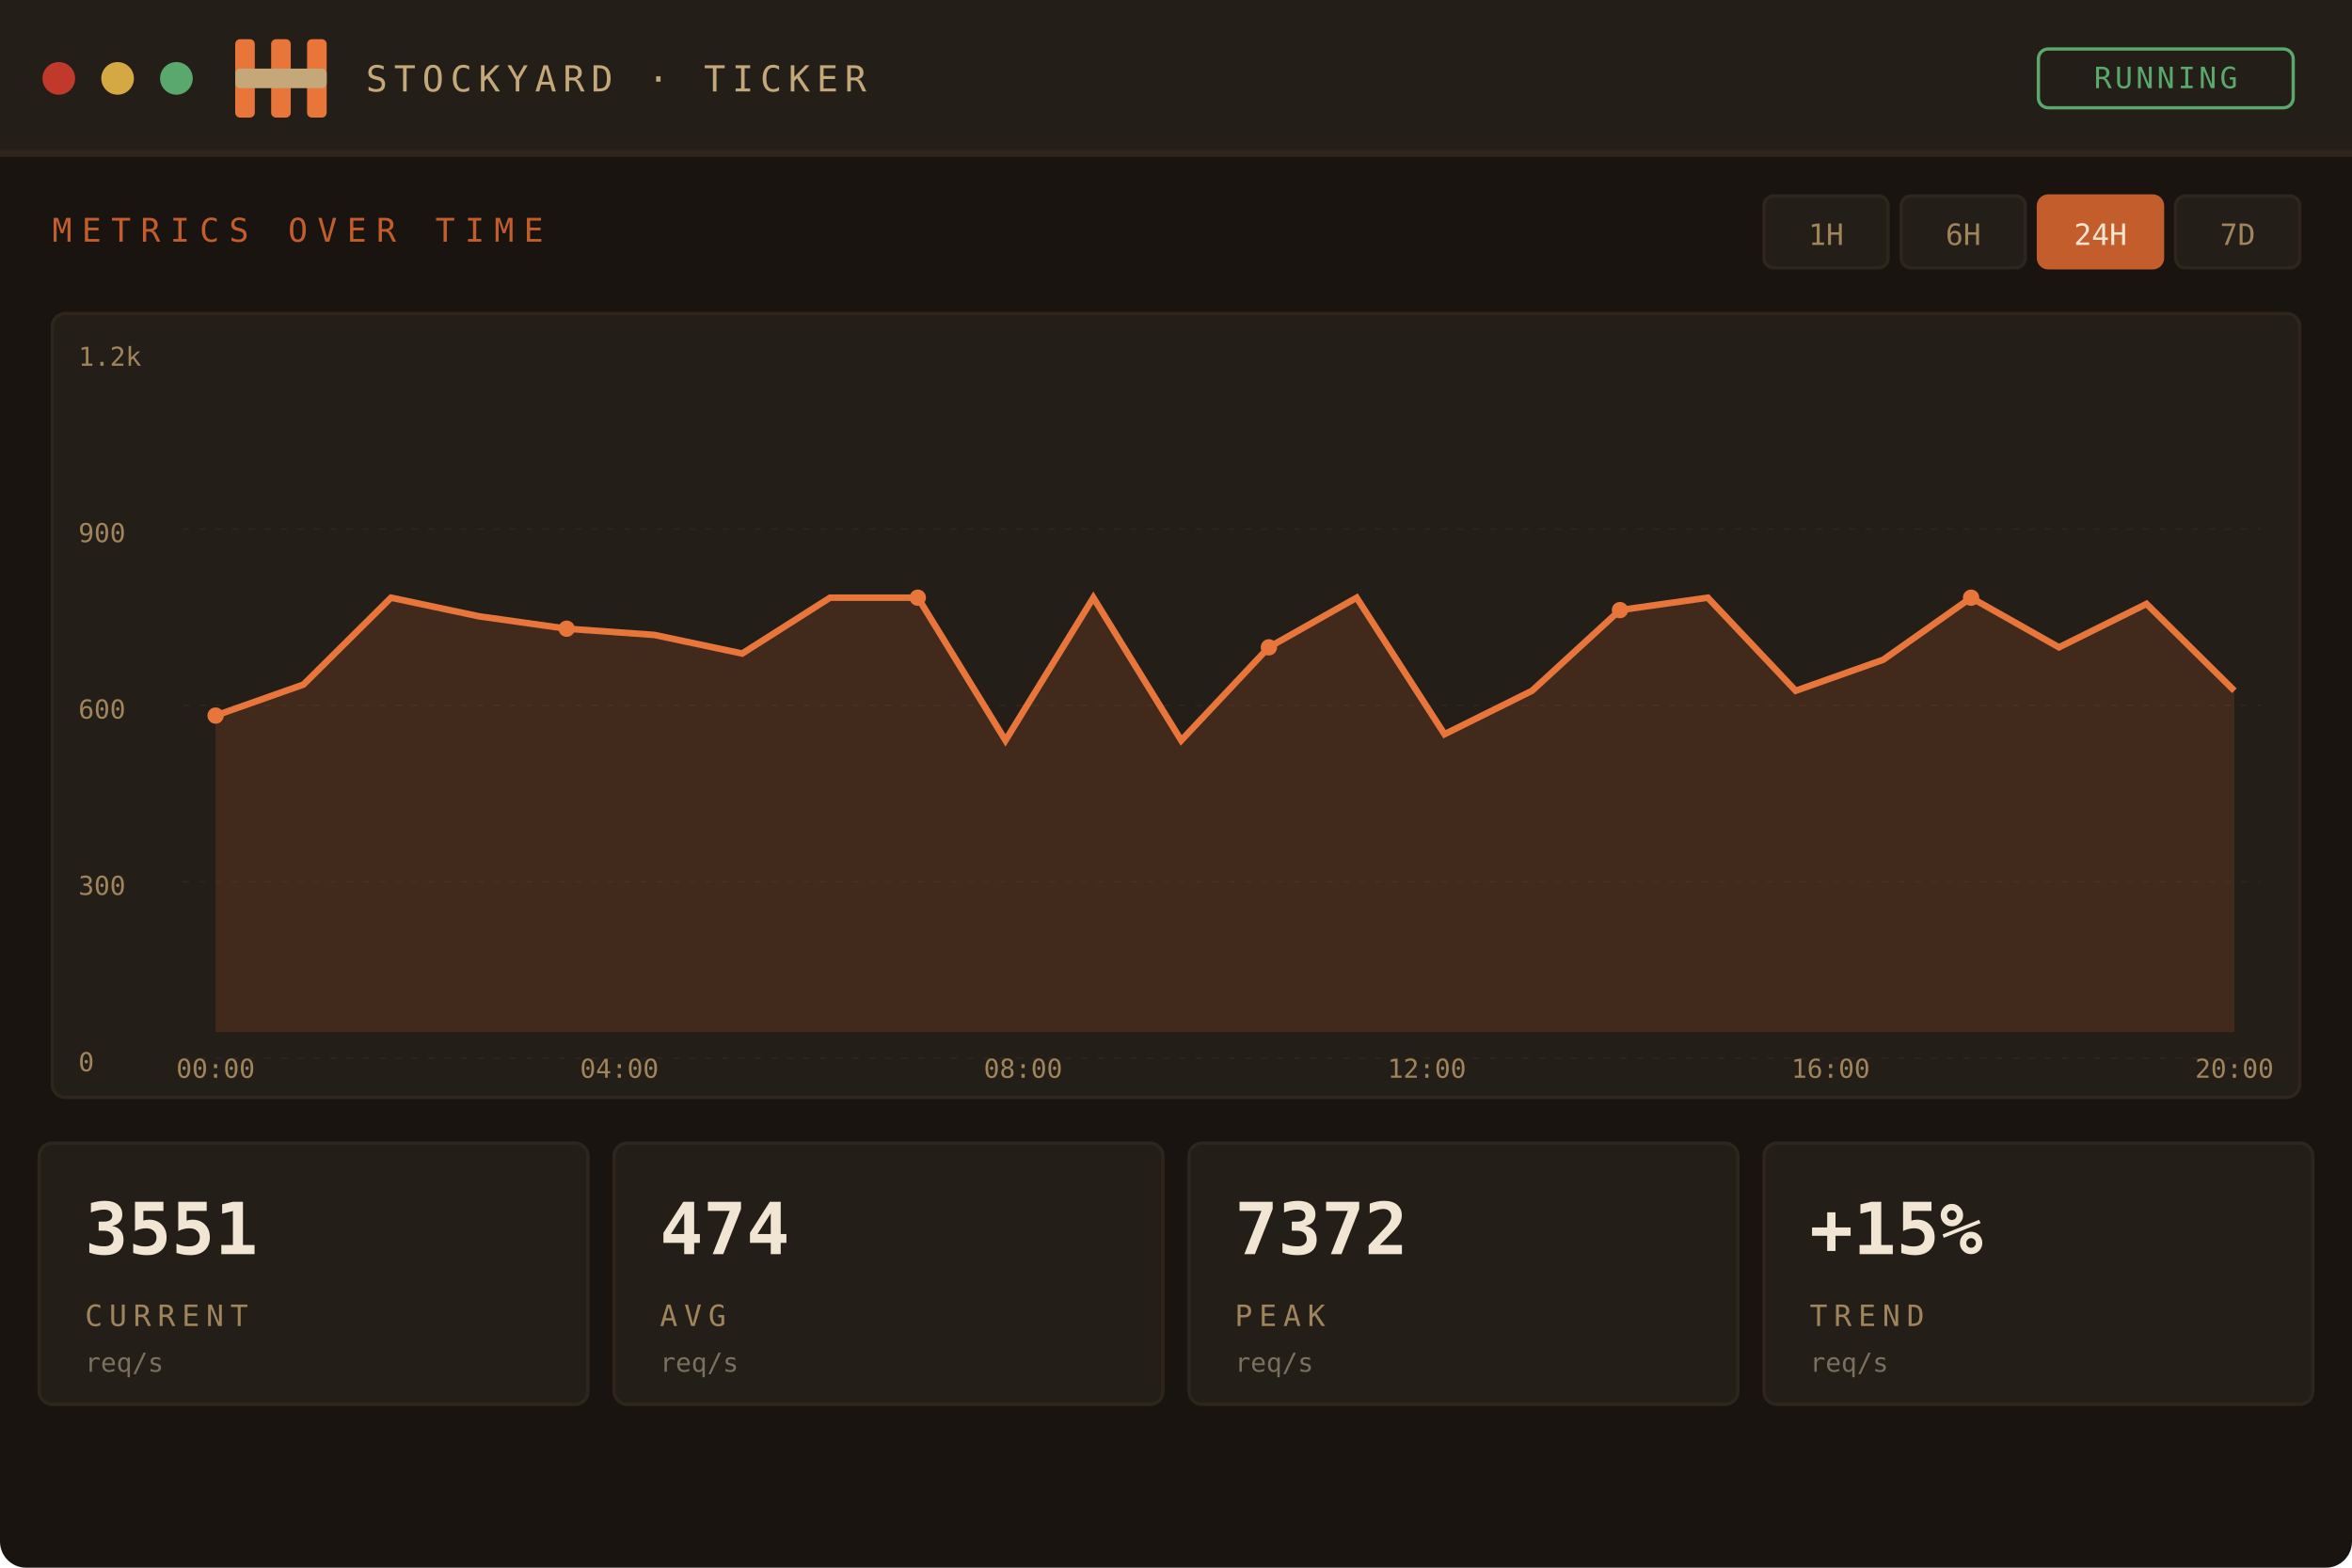
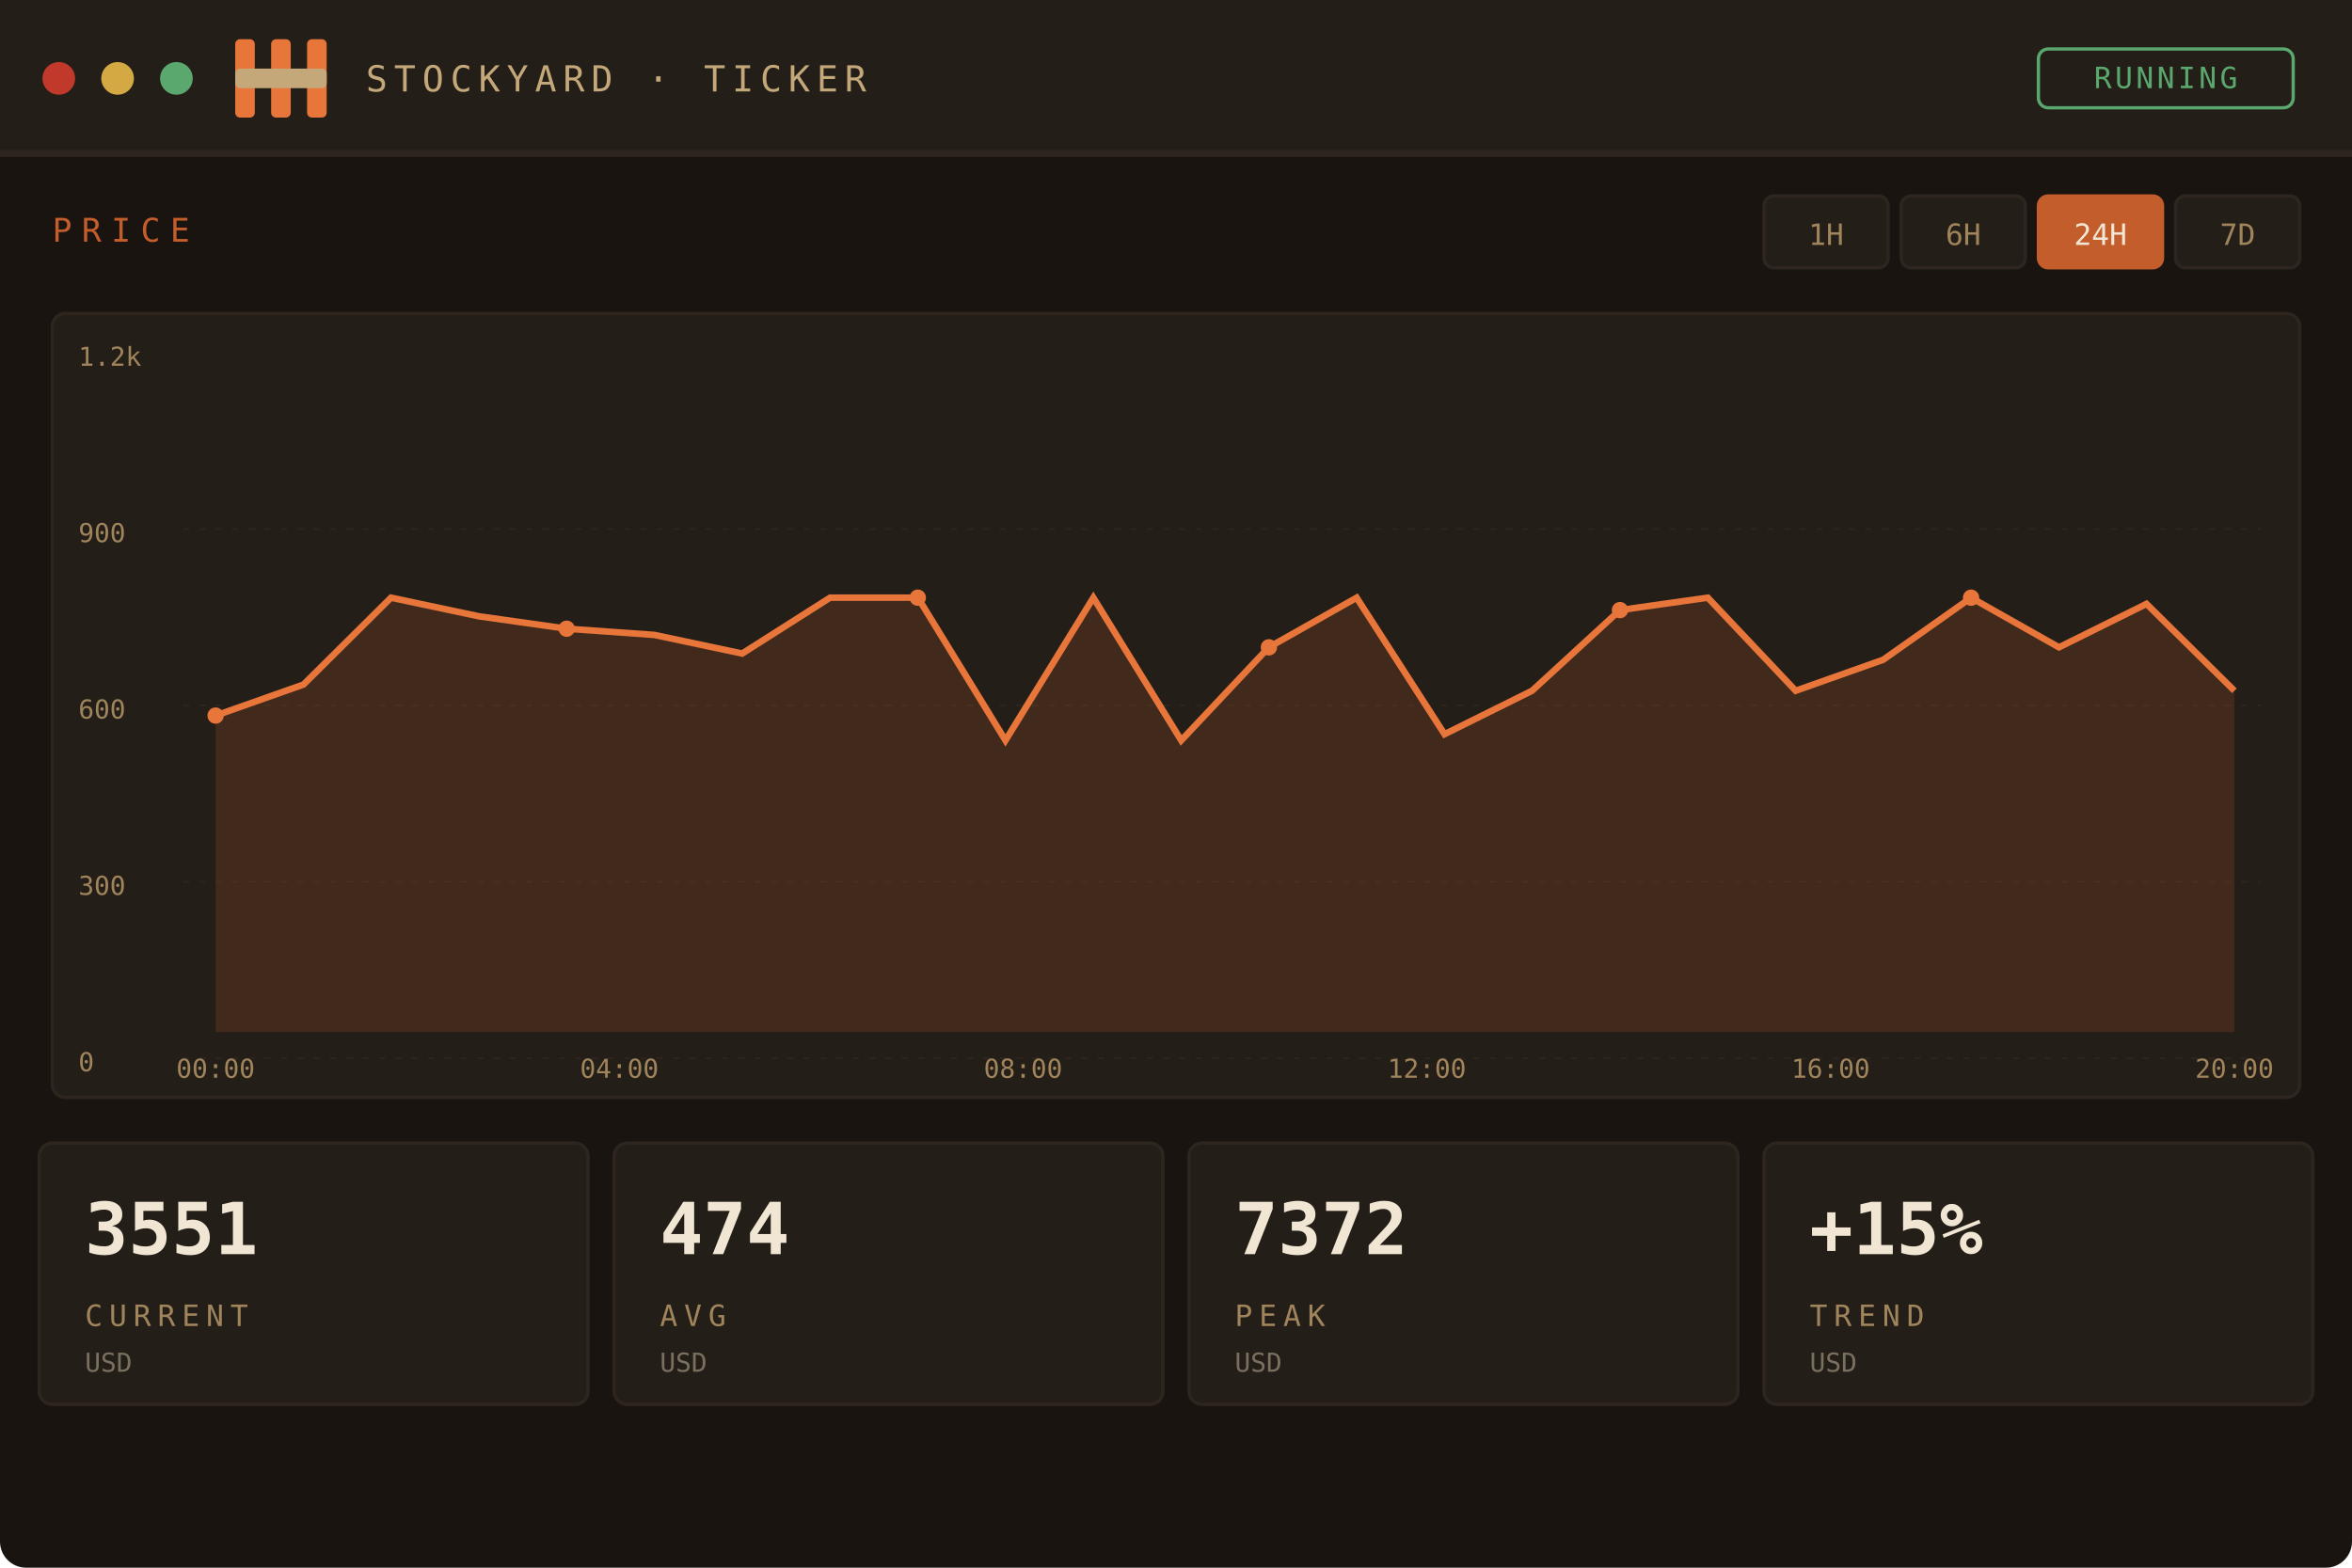
<svg xmlns="http://www.w3.org/2000/svg" width="720" height="480" viewBox="0 0 720 480" role="img" aria-label="Ticker dashboard mockup">
  <rect width="720" height="480" rx="8" fill="#1a1410" />
  <rect width="720" height="48" fill="#241e18" />
  <rect y="46" width="720" height="2" fill="#2e261e" />
  <circle cx="18" cy="24" r="5" fill="#c0392b" />
  <circle cx="36" cy="24" r="5" fill="#d4a843" />
  <circle cx="54" cy="24" r="5" fill="#5ba86e" />
  <rect x="72" y="12" width="6" height="24" rx="1.5" fill="#e8753a" />
  <rect x="83" y="12" width="6" height="24" rx="1.5" fill="#e8753a" />
  <rect x="94" y="12" width="6" height="24" rx="1.5" fill="#e8753a" />
  <rect x="72" y="21" width="28" height="6" rx="1.5" fill="#c4a87a" />
  <text x="112" y="28" fill="#c4a87a" font-size="11" font-family="JetBrains Mono,monospace" letter-spacing="2">STOCKYARD · TICKER</text>
  <rect x="624" y="15" width="78" height="18" rx="3" fill="none" stroke="#5ba86e" stroke-width="1" />
  <text x="663" y="27" text-anchor="middle" fill="#5ba86e" font-size="9" font-family="JetBrains Mono,monospace" letter-spacing="1">RUNNING</text>
-   <text x="16" y="74" fill="#c45d2c" font-size="10" font-family="JetBrains Mono,monospace" letter-spacing="3">METRICS OVER TIME</text>
+   <text x="16" y="74" fill="#c45d2c" font-size="10" font-family="JetBrains Mono,monospace" letter-spacing="3">PRICE</text>
  <rect x="540" y="60" width="38" height="22" rx="3" fill="#241e18" stroke="#2e261e" />
  <text x="559" y="75" text-anchor="middle" fill="#a0845c" font-size="9" font-family="JetBrains Mono,monospace">1H</text>
  <rect x="582" y="60" width="38" height="22" rx="3" fill="#241e18" stroke="#2e261e" />
  <text x="601" y="75" text-anchor="middle" fill="#a0845c" font-size="9" font-family="JetBrains Mono,monospace">6H</text>
  <rect x="624" y="60" width="38" height="22" rx="3" fill="#c45d2c" stroke="#c45d2c" />
  <text x="643" y="75" text-anchor="middle" fill="#f0e6d3" font-size="9" font-family="JetBrains Mono,monospace">24H</text>
  <rect x="666" y="60" width="38" height="22" rx="3" fill="#241e18" stroke="#2e261e" />
  <text x="685" y="75" text-anchor="middle" fill="#a0845c" font-size="9" font-family="JetBrains Mono,monospace">7D</text>
  <rect x="16" y="96" width="688" height="240" rx="4" fill="#241e18" stroke="#2e261e" />
  <text x="24" y="112.0" fill="#a0845c" font-size="8" font-family="JetBrains Mono,monospace">1.2k</text>
  <text x="24" y="166.0" fill="#a0845c" font-size="8" font-family="JetBrains Mono,monospace">900</text>
  <line x1="56" y1="162.0" x2="692" y2="162.0" stroke="#2e261e" stroke-width="0.5" stroke-dasharray="2,3" />
  <text x="24" y="220.0" fill="#a0845c" font-size="8" font-family="JetBrains Mono,monospace">600</text>
  <line x1="56" y1="216.0" x2="692" y2="216.0" stroke="#2e261e" stroke-width="0.5" stroke-dasharray="2,3" />
  <text x="24" y="274.0" fill="#a0845c" font-size="8" font-family="JetBrains Mono,monospace">300</text>
  <line x1="56" y1="270.0" x2="692" y2="270.0" stroke="#2e261e" stroke-width="0.5" stroke-dasharray="2,3" />
  <text x="24" y="328.0" fill="#a0845c" font-size="8" font-family="JetBrains Mono,monospace">0</text>
  <line x1="56" y1="324.0" x2="692" y2="324.0" stroke="#2e261e" stroke-width="0.5" stroke-dasharray="2,3" />
  <text x="66.0" y="330" text-anchor="middle" fill="#a0845c" font-size="8" font-family="JetBrains Mono,monospace">00:00</text>
  <text x="189.6" y="330" text-anchor="middle" fill="#a0845c" font-size="8" font-family="JetBrains Mono,monospace">04:00</text>
  <text x="313.2" y="330" text-anchor="middle" fill="#a0845c" font-size="8" font-family="JetBrains Mono,monospace">08:00</text>
  <text x="436.8" y="330" text-anchor="middle" fill="#a0845c" font-size="8" font-family="JetBrains Mono,monospace">12:00</text>
  <text x="560.4" y="330" text-anchor="middle" fill="#a0845c" font-size="8" font-family="JetBrains Mono,monospace">16:00</text>
  <text x="684.0" y="330" text-anchor="middle" fill="#a0845c" font-size="8" font-family="JetBrains Mono,monospace">20:00</text>
  <polygon points="66.0,316 66.0,219.1,92.9,209.6,119.7,183.0,146.6,188.7,173.5,192.5,200.3,194.4,227.2,200.1,254.1,183.0,281.0,183.0,307.8,226.7,334.7,183.0,361.6,226.7,388.4,198.2,415.3,183.0,442.2,224.8,469.0,211.5,495.9,186.8,522.8,183.0,549.7,211.5,576.5,202.0,603.4,183.0,630.3,198.2,657.1,184.9,684.0,211.5 684.0,316" fill="#c45d2c" opacity="0.18" />
  <polyline points="66.0,219.1 92.9,209.6 119.7,183.0 146.6,188.7 173.5,192.5 200.3,194.4 227.2,200.1 254.1,183.0 281.0,183.0 307.8,226.7 334.7,183.0 361.6,226.7 388.4,198.2 415.3,183.0 442.2,224.8 469.0,211.5 495.9,186.8 522.8,183.0 549.7,211.5 576.5,202.0 603.4,183.0 630.3,198.2 657.1,184.9 684.0,211.5" fill="none" stroke="#e8753a" stroke-width="2" />
  <circle cx="66.0" cy="219.1" r="2.5" fill="#e8753a" />
  <circle cx="173.478" cy="192.5" r="2.5" fill="#e8753a" />
  <circle cx="280.957" cy="183.0" r="2.5" fill="#e8753a" />
  <circle cx="388.435" cy="198.2" r="2.5" fill="#e8753a" />
  <circle cx="495.913" cy="186.8" r="2.5" fill="#e8753a" />
  <circle cx="603.391" cy="183.0" r="2.5" fill="#e8753a" />
  <rect x="12" y="350" width="168" height="80" rx="4" fill="#241e18" stroke="#2e261e" />
  <text x="26" y="384" fill="#f0e6d3" font-size="22" font-weight="bold" font-family="JetBrains Mono,monospace">3551</text>
  <text x="26" y="406" fill="#a0845c" font-size="9" font-family="JetBrains Mono,monospace" letter-spacing="2">CURRENT</text>
-   <text x="26" y="420" fill="#7a7060" font-size="8" font-family="JetBrains Mono,monospace">req/s</text>
+   <text x="26" y="420" fill="#7a7060" font-size="8" font-family="JetBrains Mono,monospace">USD</text>
  <rect x="188" y="350" width="168" height="80" rx="4" fill="#241e18" stroke="#2e261e" />
  <text x="202" y="384" fill="#f0e6d3" font-size="22" font-weight="bold" font-family="JetBrains Mono,monospace">474</text>
  <text x="202" y="406" fill="#a0845c" font-size="9" font-family="JetBrains Mono,monospace" letter-spacing="2">AVG</text>
-   <text x="202" y="420" fill="#7a7060" font-size="8" font-family="JetBrains Mono,monospace">req/s</text>
+   <text x="202" y="420" fill="#7a7060" font-size="8" font-family="JetBrains Mono,monospace">USD</text>
  <rect x="364" y="350" width="168" height="80" rx="4" fill="#241e18" stroke="#2e261e" />
  <text x="378" y="384" fill="#f0e6d3" font-size="22" font-weight="bold" font-family="JetBrains Mono,monospace">7372</text>
  <text x="378" y="406" fill="#a0845c" font-size="9" font-family="JetBrains Mono,monospace" letter-spacing="2">PEAK</text>
-   <text x="378" y="420" fill="#7a7060" font-size="8" font-family="JetBrains Mono,monospace">req/s</text>
+   <text x="378" y="420" fill="#7a7060" font-size="8" font-family="JetBrains Mono,monospace">USD</text>
  <rect x="540" y="350" width="168" height="80" rx="4" fill="#241e18" stroke="#2e261e" />
  <text x="554" y="384" fill="#f0e6d3" font-size="22" font-weight="bold" font-family="JetBrains Mono,monospace">+15%</text>
  <text x="554" y="406" fill="#a0845c" font-size="9" font-family="JetBrains Mono,monospace" letter-spacing="2">TREND</text>
-   <text x="554" y="420" fill="#7a7060" font-size="8" font-family="JetBrains Mono,monospace">req/s</text>
+   <text x="554" y="420" fill="#7a7060" font-size="8" font-family="JetBrains Mono,monospace">USD</text>
</svg>
